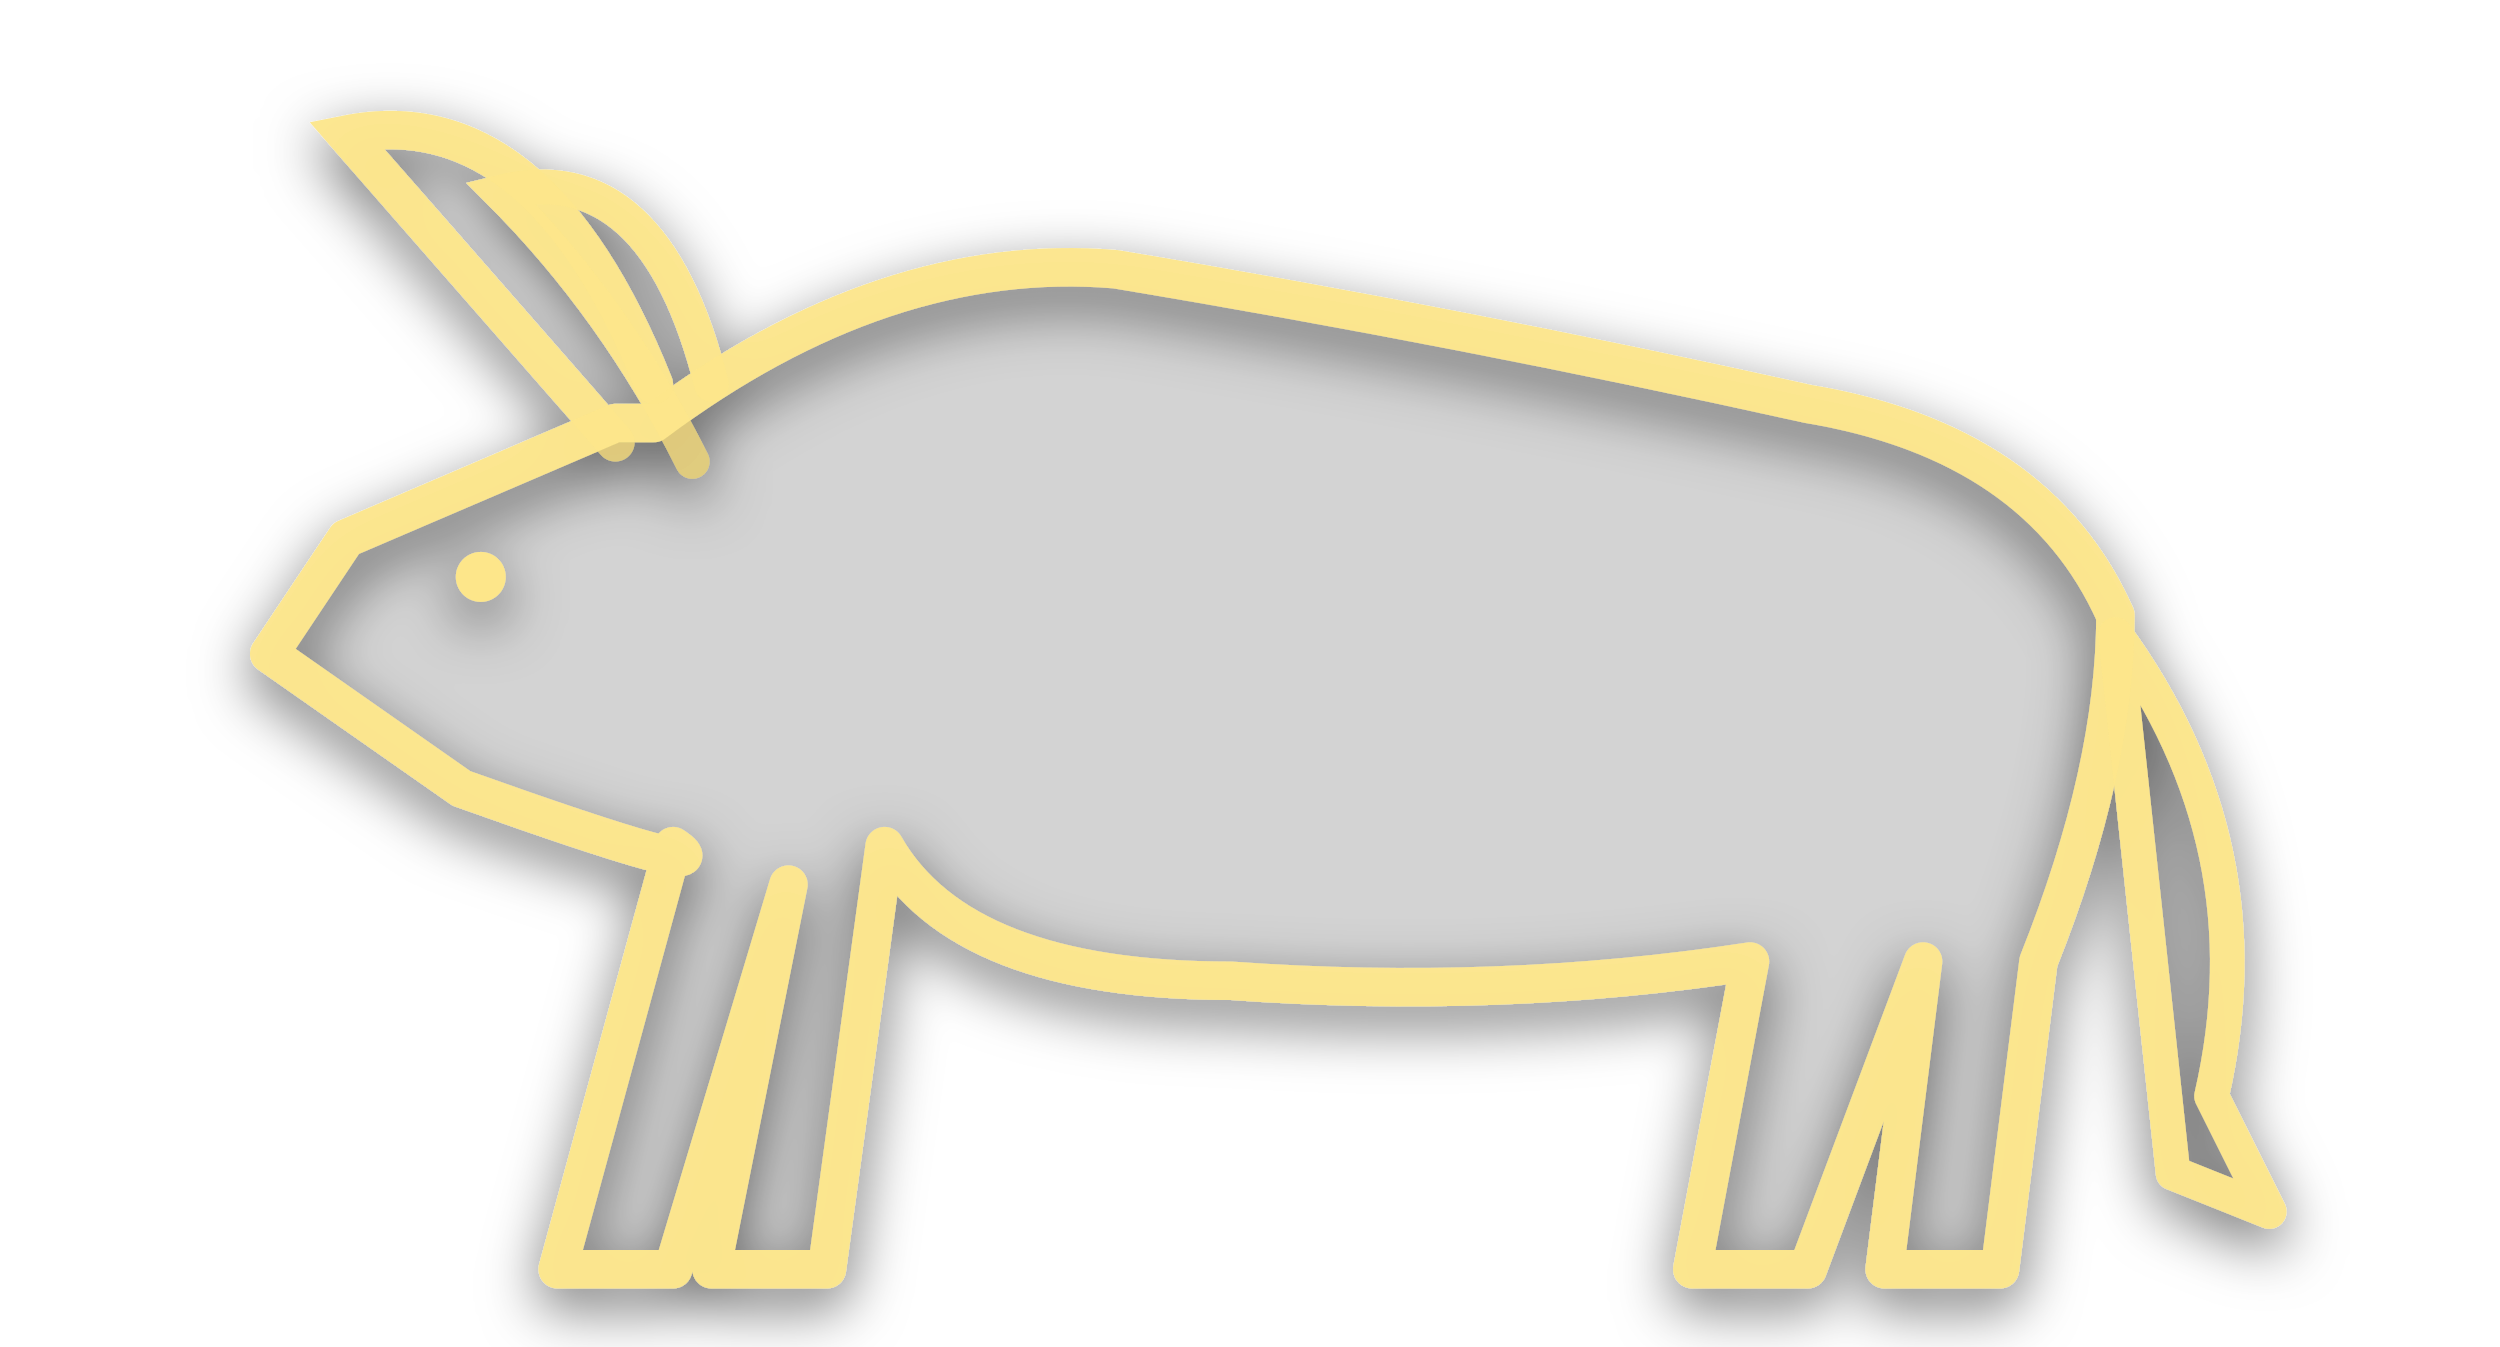
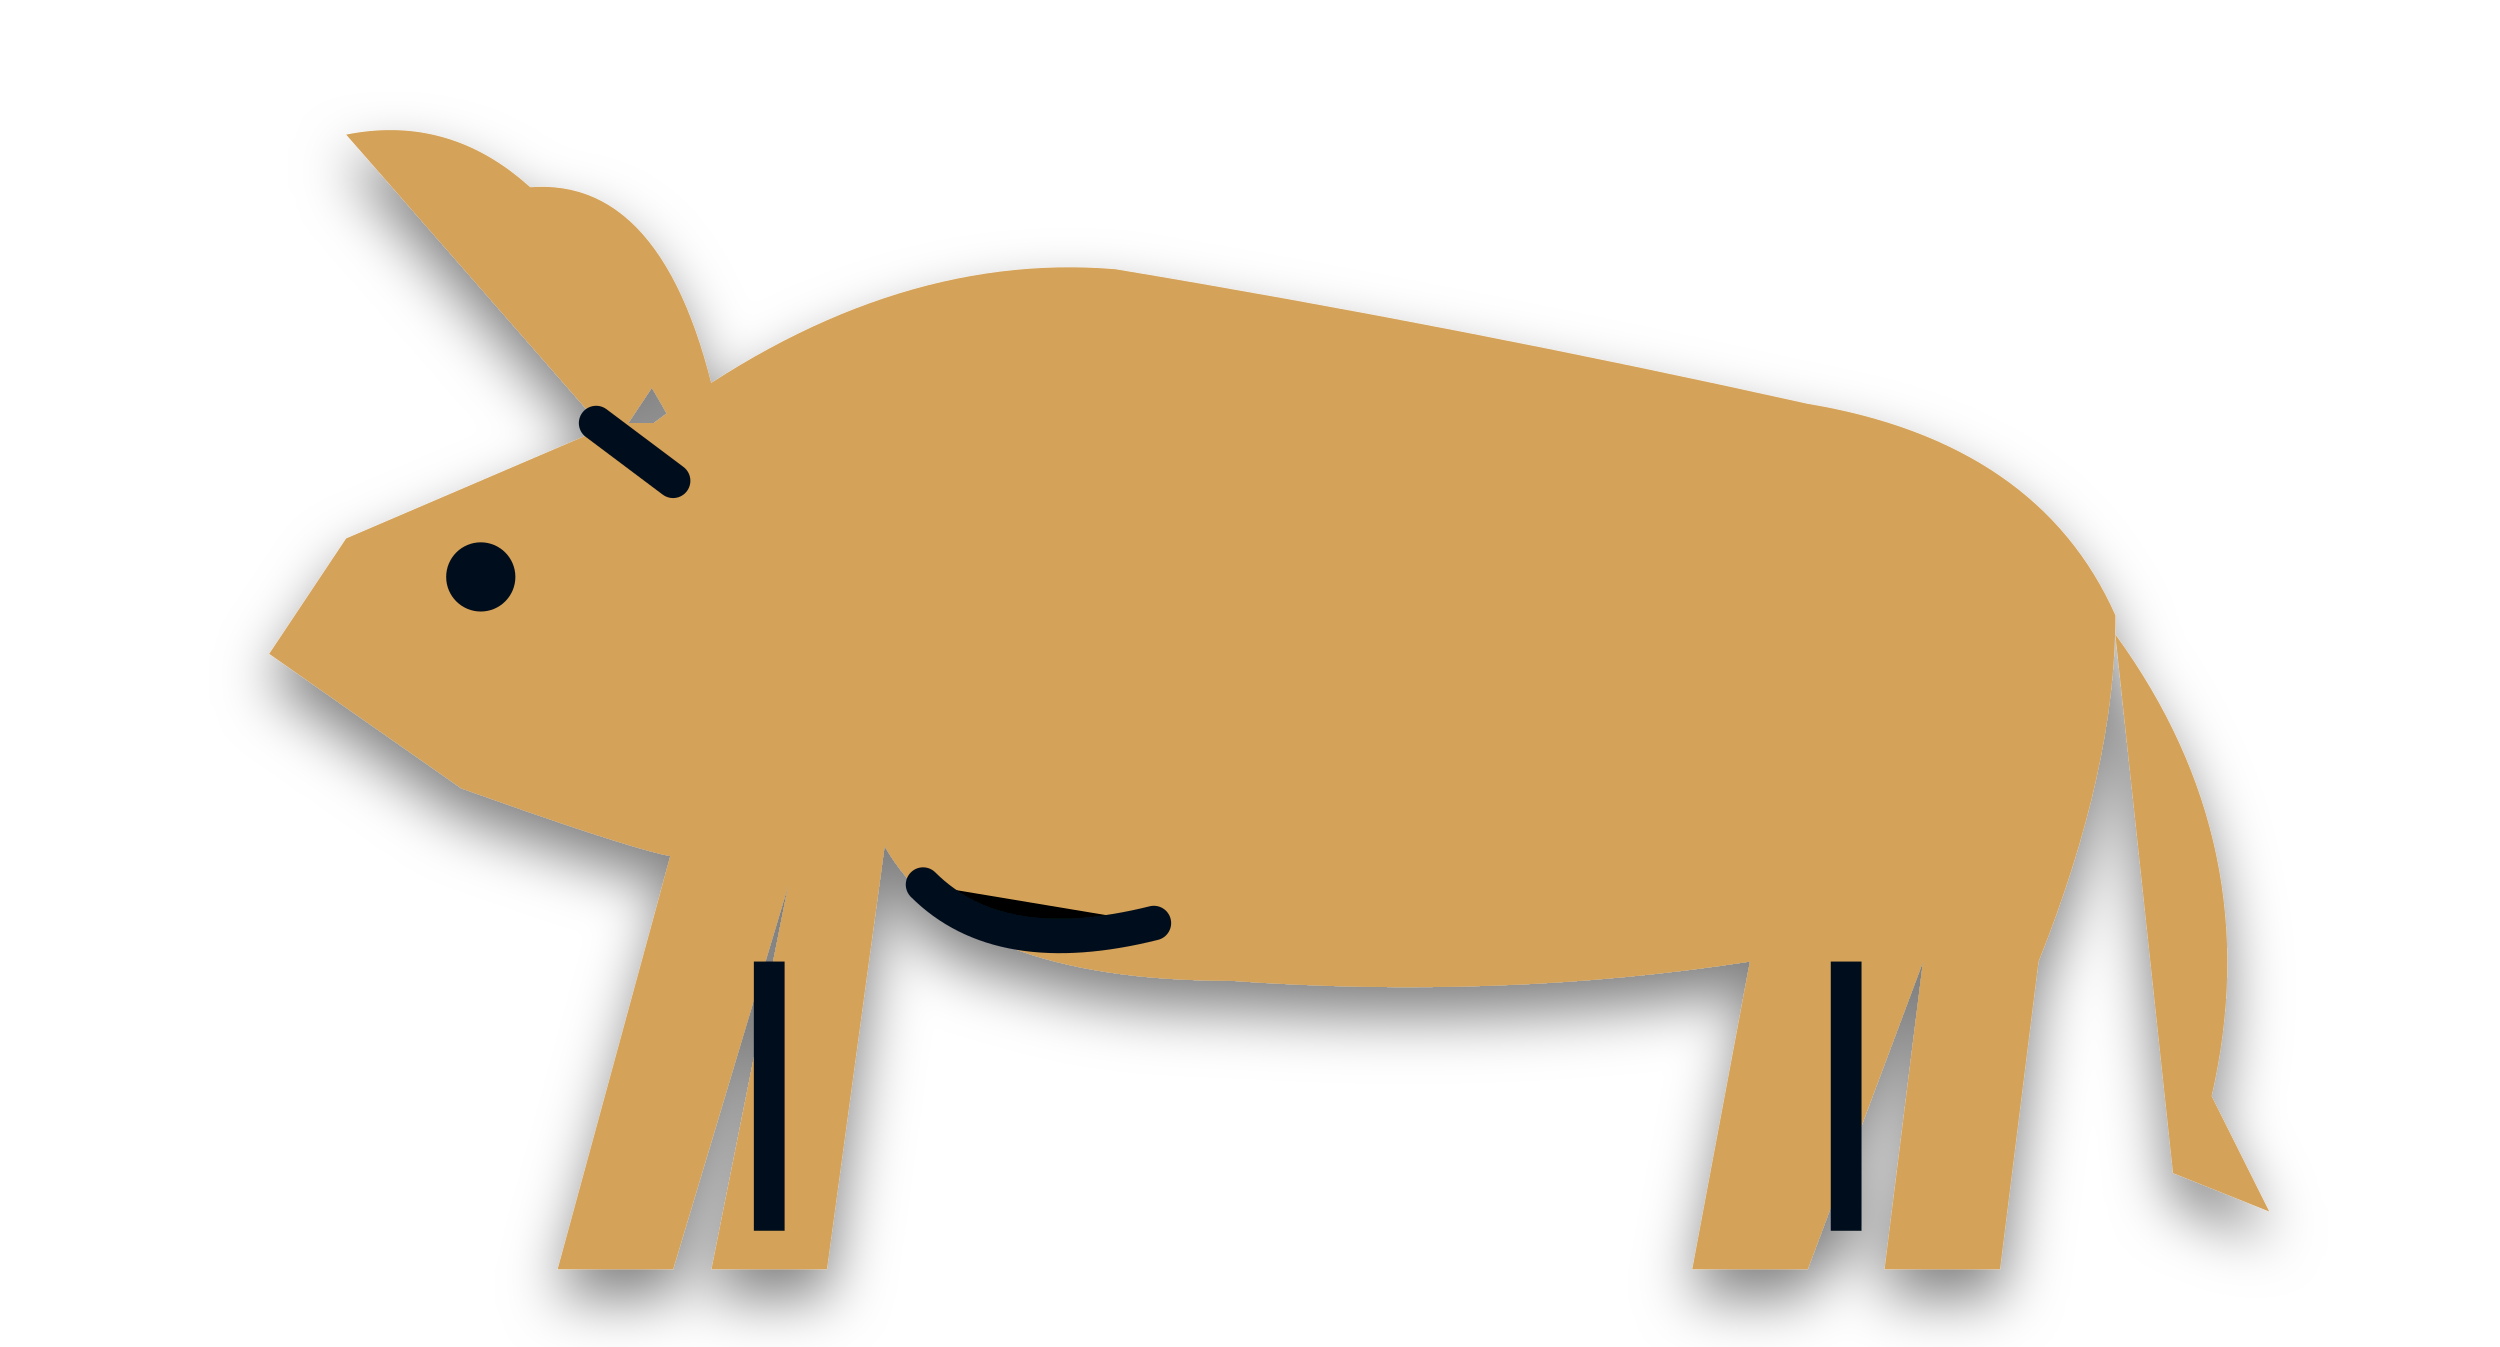
<svg xmlns="http://www.w3.org/2000/svg" viewBox="0 0 130 70" width="130" height="70">
  <defs>
-     <filter id="reliefBullGlowR" x="-10%" y="-10%" width="120%" height="120%">
-       <feDropShadow dx="0" dy="1" stdDeviation="1.5" flood-color="#000000" flood-opacity="0.6" />
+     <filter id="filledBullShadow" x="-10%" y="-10%" width="120%" height="120%">
+       <feDropShadow dx="0" dy="1.5" stdDeviation="1.5" flood-color="#000000" flood-opacity="0.5" />
    </filter>
  </defs>
-   <g filter="url(#reliefBullGlowR)">
-     <path d="M 34 20 Q 28 5 18 7 Q 25 15 32 23" fill="none" stroke="#FDE68A" stroke-width="2" stroke-linecap="round" opacity="0.95" />
-     <path d="M 37 20 Q 34 8 26 10 Q 32 16 36 24" fill="none" stroke="#FDE68A" stroke-width="1.8" stroke-linecap="round" opacity="0.95" />
-     <path d="M 34 22 Q 46 13 58 14 Q 76 17 94 21 Q 106 23 110 32 Q 110 40 106 50 L 104 66 L 98 66 L 100 50 L 94 66 L 88 66 L 91 50 Q 78 52 64 51 Q 50 51 46 44 L 43 66 L 37 66 L 41 46 L 35 66 L 29 66 L 35 44 Q 38 46 24 41 L 14 34 L 18 28 L 32 22 Z" fill="rgba(0,0,0,0.12)" stroke="#FDE68A" stroke-width="2" stroke-linejoin="round" stroke-linecap="round" opacity="0.95" />
-     <path d="M 110 33 Q 118 44 115 57 L 118 63 L 113 61 Z" fill="rgba(0,0,0,0.12)" stroke="#FDE68A" stroke-width="1.8" stroke-linejoin="round" stroke-linecap="round" opacity="0.95" />
-     <circle cx="25" cy="30" r="1.3" fill="#FDE68A" />
+   <g filter="url(#filledBullShadow)">
+     <path d="M 34 20 Q 28 5 18 7 Q 25 15 32 23 Z" fill="#D4A259" />
+     <path d="M 37 20 Q 34 8 26 10 Q 32 16 36 24 Z" fill="#D4A259" />
+     <path d="M 34 22 Q 46 13 58 14 Q 76 17 94 21 Q 106 23 110 32 Q 110 40 106 50 L 104 66 L 98 66 L 100 50 L 94 66 L 88 66 L 91 50 Q 78 52 64 51 Q 50 51 46 44 L 43 66 L 37 66 L 41 46 L 35 66 L 29 66 L 35 44 Q 38 46 24 41 L 14 34 L 18 28 L 32 22 Z" fill="#D4A259" />
+     <path d="M 110 33 Q 118 44 115 57 L 118 63 L 113 61 Z" fill="#D4A259" />
+     <circle cx="25" cy="30" r="1.8" fill="#060f1a" />
+     <path d="M 31 22 L 35 25" stroke="#060f1a" stroke-width="1.8" stroke-linecap="round" />
+     <path d="M 48 46 Q 52 50 60 48" stroke="#060f1a" stroke-width="1.8" stroke-linecap="round" />
+     <path d="M 40 50 L 40 64 M 96 50 L 96 64" stroke="#060f1a" stroke-width="1.6" />
  </g>
</svg>
